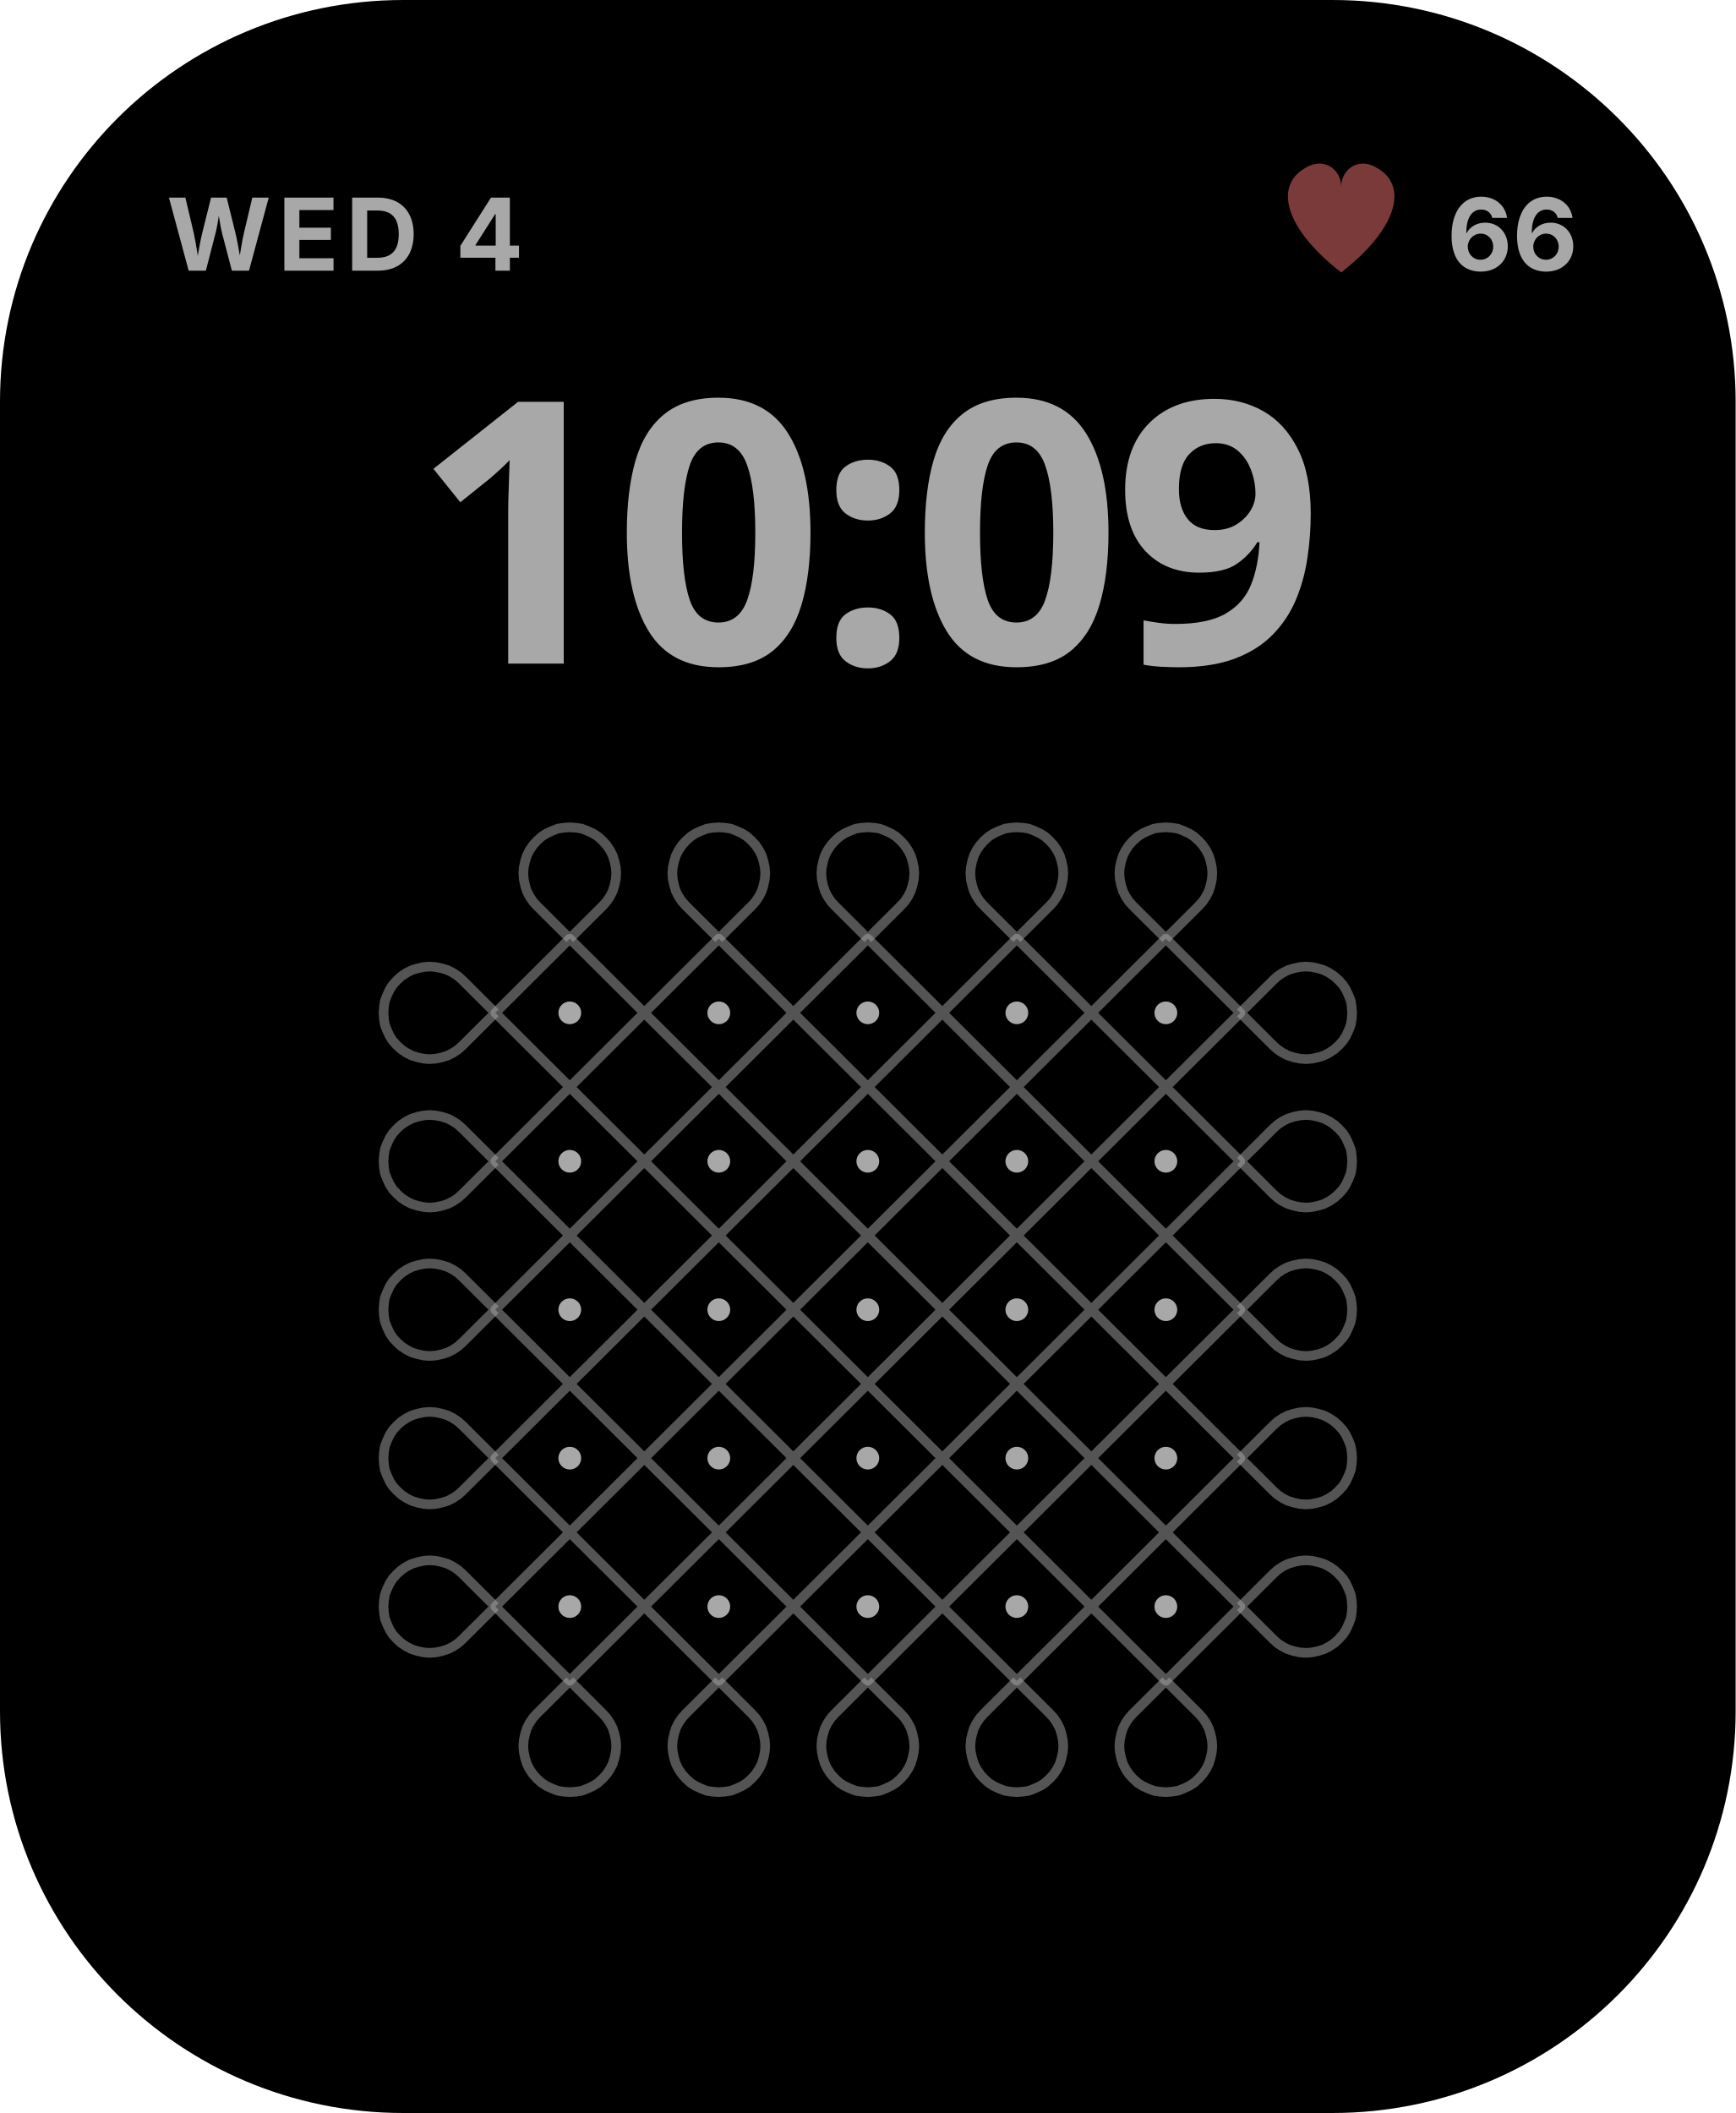
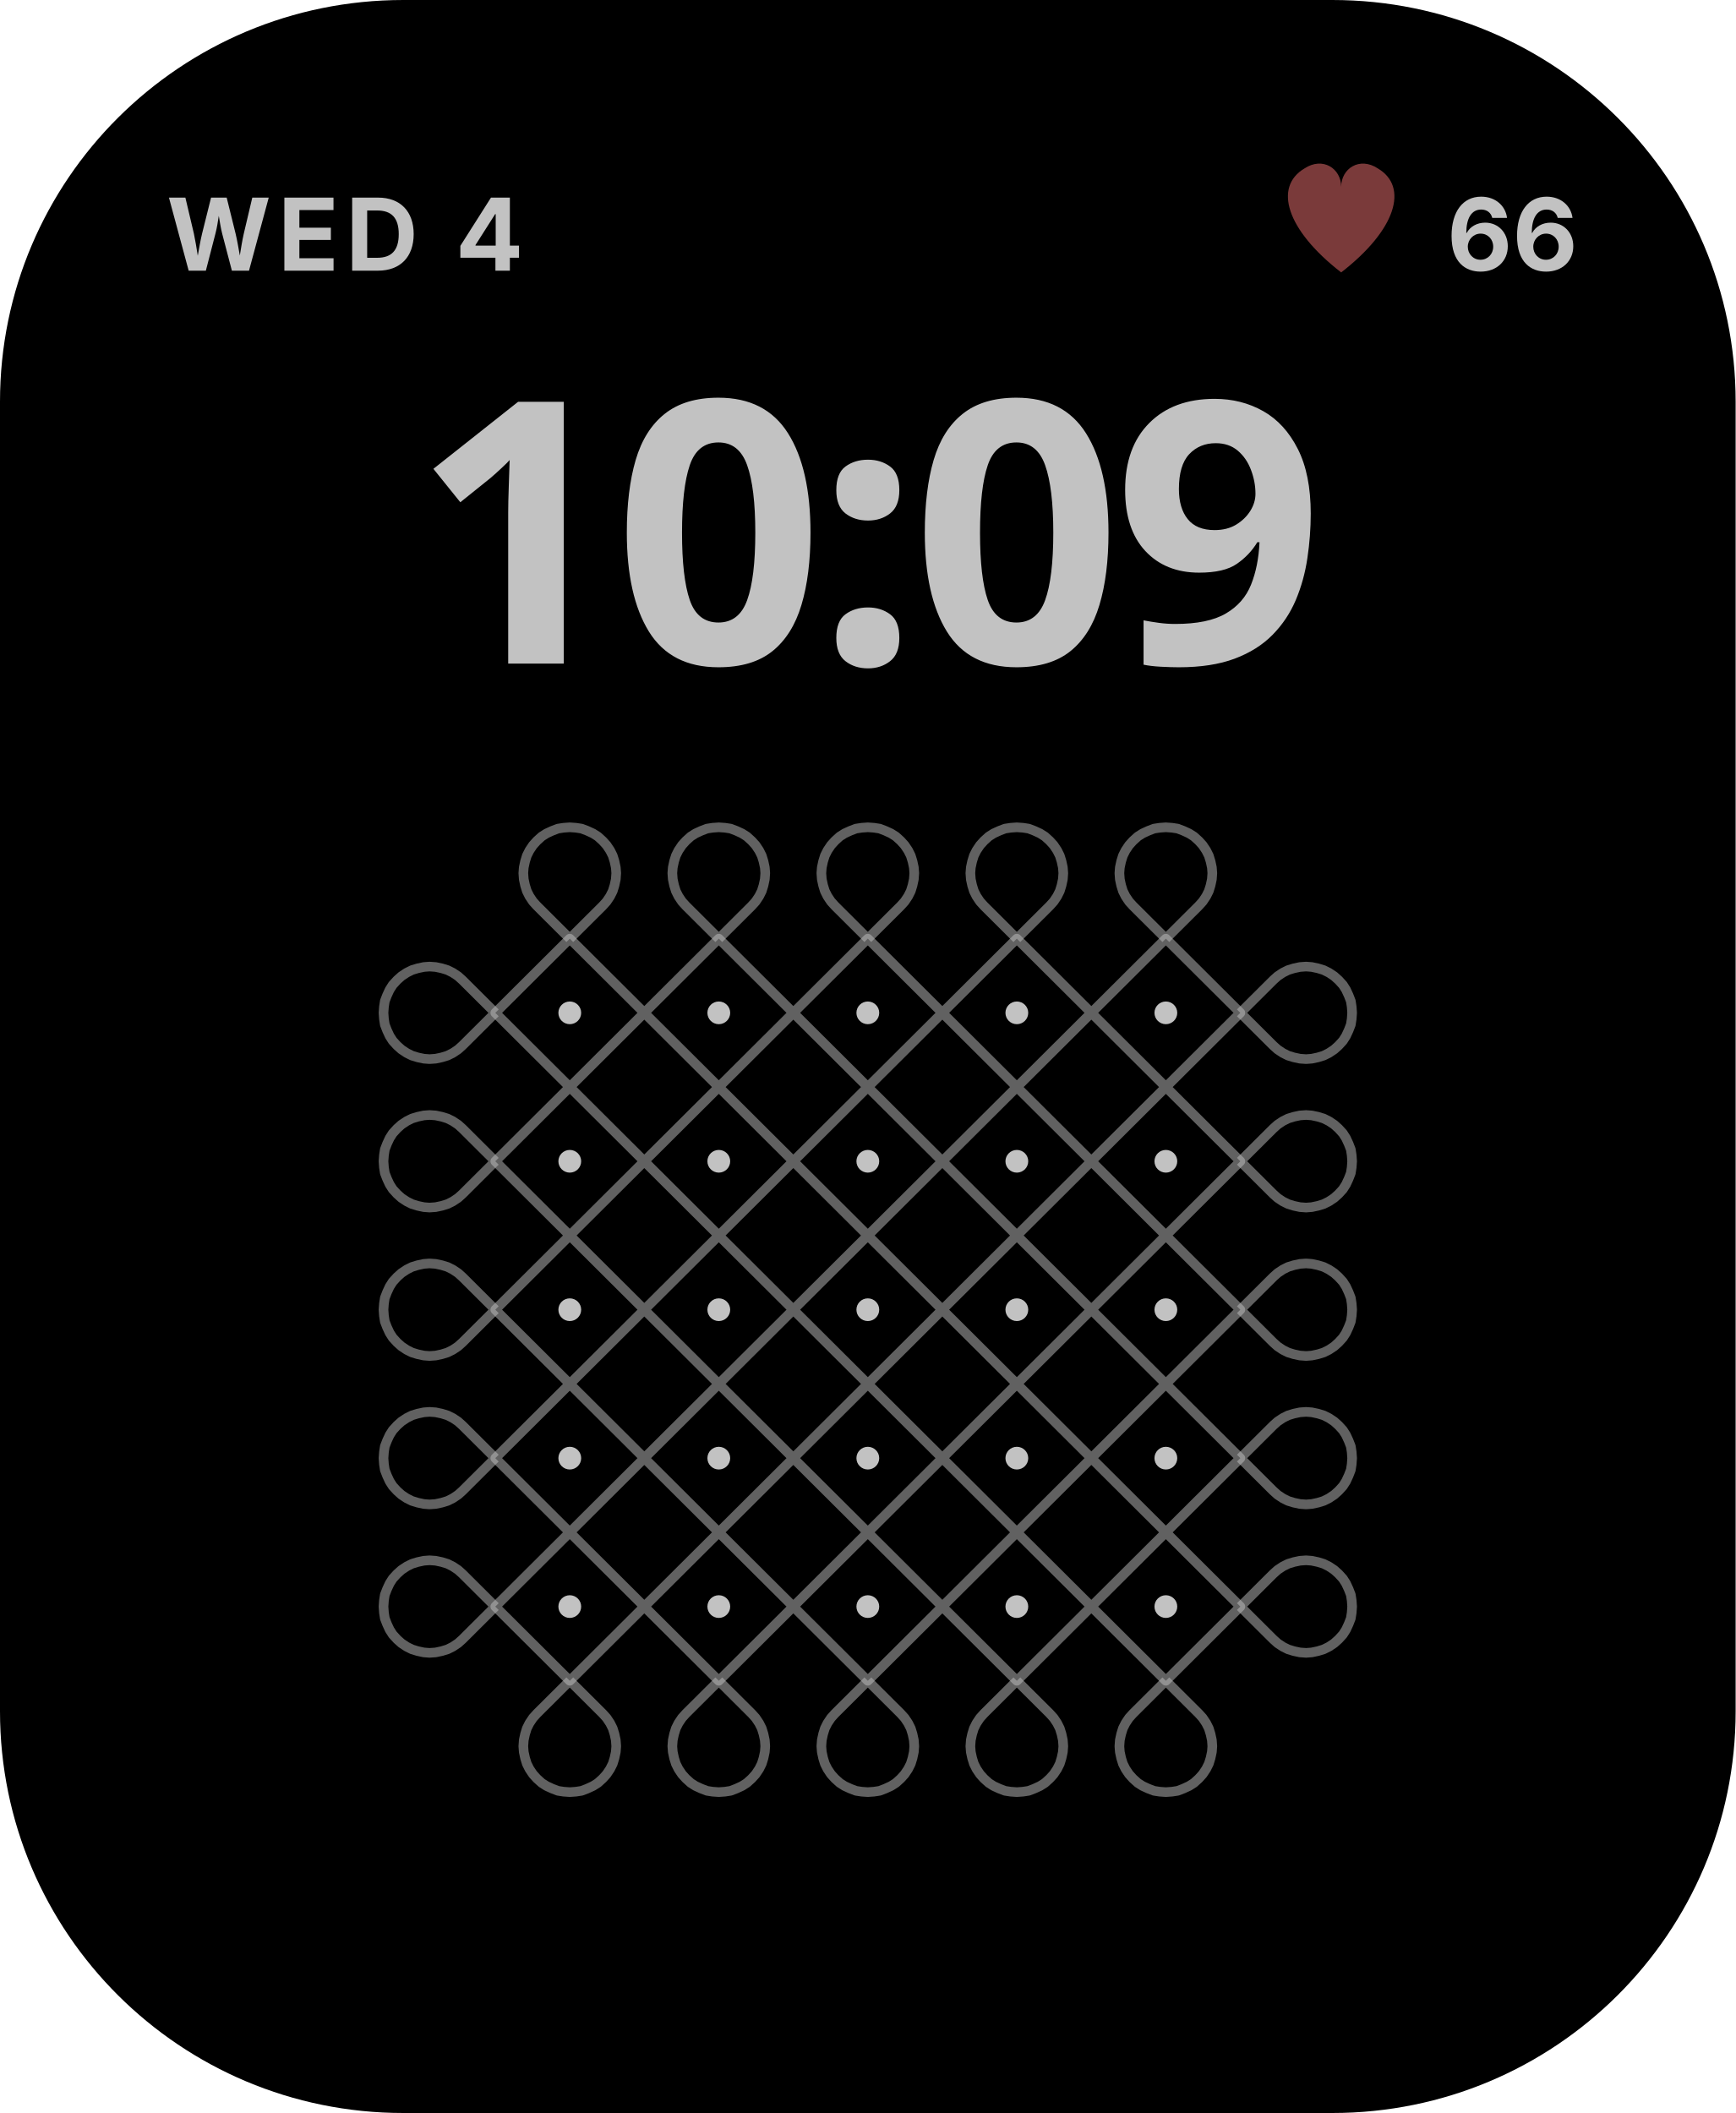
<svg xmlns="http://www.w3.org/2000/svg" width="368" height="448" preserveAspectRatio="none" viewBox="0 0 396 484">
  <defs>
    <clipPath id="thresholdaodc">
      <rect width="396" height="484" rx="92" />
    </clipPath>
    <filter id="thresholdaodb" x="-60%" y="-60%" width="220%" height="220%">
      <feGaussianBlur stdDeviation="40" />
    </filter>
    <filter id="thresholdaods" x="-60%" y="-60%" width="220%" height="220%">
      <feGaussianBlur stdDeviation="8" />
    </filter>
  </defs>
  <g clip-path="url(#thresholdaodc)">
    <defs>
      <filter id="thglow" x="-20%" y="-20%" width="140%" height="140%">
        <feGaussianBlur stdDeviation="6" />
      </filter>
    </defs>
    <rect width="396" height="484" fill="#000" />
-     <text x="38" y="62" text-anchor="start" font-family="Inter" font-size="23" font-weight="700" fill="#a8a8a8" letter-spacing="1.5">WED 4</text>
+     <text x="38" y="62" text-anchor="start" font-family="Inter" font-size="23" font-weight="700" fill="#c2c2c2" letter-spacing="1.5">WED 4</text>
    <path transform="translate(306 54) scale(1.4)" fill="#7a3a3a" d="M0 6 C -9 -1 -11 -8 -6 -11 C -3 -13 0 -11 0 -8 C 0 -11 3 -13 6 -11 C 11 -8 9 -1 0 6Z" />
-     <text x="360" y="62" text-anchor="end" font-family="Inter" font-size="23" font-weight="700" fill="#a8a8a8">66</text>
-     <text x="198" y="152" text-anchor="middle" font-family="Gabarito" font-size="84" font-weight="800" fill="#a8a8a8" letter-spacing="-2">10:09</text>
-     <path d="M113.0 232.0 L130.0 215.0 M113.0 266.0 L164.0 215.0 M113.0 300.0 L198.0 215.0 M113.0 334.0 L232.0 215.0 M113.0 368.0 L266.0 215.0 M283.0 232.0 L130.0 385.0 M283.0 266.0 L164.0 385.0 M283.0 300.0 L198.0 385.0 M283.0 334.0 L232.0 385.0 M283.0 368.0 L266.0 385.0 M113.0 368.0 L130.0 385.0 M113.0 334.0 L164.0 385.0 M113.0 300.0 L198.0 385.0 M113.0 266.0 L232.0 385.0 M113.0 232.0 L266.0 385.0 M283.0 368.0 L130.0 215.0 M283.0 334.0 L164.0 215.0 M283.0 300.0 L198.0 215.0 M283.0 266.0 L232.0 215.0 M283.0 232.0 L266.0 215.0" fill="none" stroke="#a8a8a8" stroke-width="2.2" stroke-linecap="round" opacity="0.5" />
-     <path d="M130.0 215.0 L122.5 207.5 L121.6 206.5 L120.8 205.3 L120.2 204.1 L119.8 202.8 L119.5 201.4 L119.4 200.0 L119.5 198.7 L119.8 197.3 L120.2 196.0 L120.8 194.8 L121.6 193.6 L122.5 192.6 L123.6 191.6 L124.7 190.9 L126.0 190.3 L127.3 189.8 L128.6 189.6 L130.0 189.5 L131.4 189.6 L132.7 189.8 L134.0 190.3 L135.3 190.9 L136.4 191.6 L137.5 192.6 L138.4 193.6 L139.2 194.8 L139.8 196.0 L140.2 197.3 L140.5 198.7 L140.6 200.0 L140.5 201.4 L140.2 202.8 L139.8 204.1 L139.2 205.3 L138.4 206.5 L137.5 207.5 L130.0 215.0" fill="none" stroke="#a8a8a8" stroke-width="2.2" stroke-linejoin="round" opacity="0.5" />
-     <path d="M164.0 215.0 L156.5 207.5 L155.6 206.5 L154.8 205.3 L154.2 204.1 L153.8 202.8 L153.5 201.4 L153.4 200.0 L153.5 198.7 L153.8 197.3 L154.2 196.0 L154.8 194.8 L155.6 193.6 L156.5 192.6 L157.6 191.6 L158.7 190.9 L160.0 190.3 L161.3 189.8 L162.6 189.6 L164.0 189.5 L165.4 189.6 L166.7 189.8 L168.0 190.3 L169.3 190.9 L170.4 191.6 L171.5 192.6 L172.4 193.6 L173.2 194.8 L173.8 196.0 L174.2 197.3 L174.5 198.7 L174.6 200.0 L174.5 201.4 L174.2 202.8 L173.8 204.1 L173.2 205.3 L172.4 206.5 L171.5 207.5 L164.0 215.0" fill="none" stroke="#a8a8a8" stroke-width="2.2" stroke-linejoin="round" opacity="0.5" />
-     <path d="M198.0 215.0 L190.5 207.5 L189.6 206.5 L188.8 205.3 L188.2 204.1 L187.8 202.8 L187.5 201.4 L187.4 200.0 L187.5 198.7 L187.8 197.3 L188.2 196.0 L188.8 194.8 L189.6 193.6 L190.5 192.6 L191.6 191.6 L192.7 190.9 L194.0 190.3 L195.3 189.8 L196.6 189.6 L198.0 189.5 L199.4 189.6 L200.7 189.8 L202.0 190.3 L203.3 190.9 L204.4 191.6 L205.5 192.6 L206.4 193.6 L207.2 194.8 L207.8 196.0 L208.2 197.3 L208.5 198.7 L208.6 200.0 L208.5 201.4 L208.2 202.8 L207.8 204.1 L207.2 205.3 L206.4 206.5 L205.5 207.5 L198.0 215.0" fill="none" stroke="#a8a8a8" stroke-width="2.2" stroke-linejoin="round" opacity="0.5" />
-     <path d="M232.0 215.0 L224.5 207.5 L223.6 206.5 L222.8 205.3 L222.2 204.1 L221.8 202.8 L221.5 201.4 L221.4 200.0 L221.5 198.7 L221.8 197.3 L222.2 196.0 L222.8 194.8 L223.6 193.6 L224.5 192.6 L225.6 191.6 L226.7 190.9 L228.0 190.3 L229.3 189.8 L230.6 189.6 L232.0 189.5 L233.4 189.6 L234.7 189.8 L236.0 190.3 L237.3 190.9 L238.4 191.6 L239.5 192.6 L240.4 193.6 L241.2 194.8 L241.8 196.0 L242.2 197.3 L242.5 198.7 L242.6 200.0 L242.5 201.4 L242.2 202.8 L241.8 204.1 L241.2 205.3 L240.4 206.5 L239.5 207.5 L232.0 215.0" fill="none" stroke="#a8a8a8" stroke-width="2.2" stroke-linejoin="round" opacity="0.5" />
-     <path d="M266.0 215.0 L258.5 207.5 L257.6 206.5 L256.8 205.3 L256.2 204.1 L255.8 202.8 L255.5 201.4 L255.4 200.0 L255.5 198.7 L255.8 197.3 L256.2 196.0 L256.8 194.8 L257.6 193.6 L258.5 192.6 L259.6 191.6 L260.7 190.9 L262.0 190.3 L263.3 189.8 L264.6 189.6 L266.0 189.5 L267.4 189.6 L268.7 189.8 L270.0 190.3 L271.3 190.9 L272.4 191.6 L273.5 192.6 L274.4 193.6 L275.2 194.8 L275.8 196.0 L276.2 197.3 L276.5 198.7 L276.6 200.0 L276.5 201.4 L276.2 202.8 L275.8 204.1 L275.2 205.3 L274.4 206.5 L273.5 207.5 L266.0 215.0" fill="none" stroke="#a8a8a8" stroke-width="2.2" stroke-linejoin="round" opacity="0.5" />
-     <path d="M283.0 232.0 L290.5 224.5 L291.5 223.6 L292.7 222.8 L293.9 222.2 L295.2 221.8 L296.6 221.5 L298.0 221.4 L299.3 221.5 L300.7 221.8 L302.0 222.2 L303.2 222.8 L304.4 223.6 L305.4 224.5 L306.4 225.6 L307.1 226.7 L307.7 228.0 L308.2 229.3 L308.4 230.6 L308.5 232.0 L308.4 233.4 L308.2 234.7 L307.7 236.0 L307.1 237.3 L306.4 238.4 L305.4 239.5 L304.4 240.4 L303.2 241.2 L302.0 241.8 L300.7 242.2 L299.3 242.5 L298.0 242.6 L296.6 242.5 L295.2 242.2 L293.9 241.8 L292.7 241.2 L291.5 240.4 L290.5 239.5 L283.0 232.0" fill="none" stroke="#a8a8a8" stroke-width="2.2" stroke-linejoin="round" opacity="0.5" />
-     <path d="M283.0 266.0 L290.5 258.5 L291.5 257.6 L292.7 256.8 L293.9 256.2 L295.2 255.8 L296.6 255.5 L298.0 255.4 L299.3 255.5 L300.7 255.8 L302.0 256.2 L303.2 256.8 L304.4 257.6 L305.4 258.5 L306.4 259.6 L307.1 260.7 L307.7 262.0 L308.2 263.3 L308.4 264.6 L308.5 266.0 L308.4 267.4 L308.2 268.7 L307.7 270.0 L307.1 271.3 L306.4 272.4 L305.4 273.5 L304.4 274.4 L303.2 275.2 L302.0 275.8 L300.7 276.2 L299.3 276.5 L298.0 276.6 L296.6 276.5 L295.2 276.2 L293.9 275.8 L292.7 275.2 L291.5 274.4 L290.5 273.5 L283.0 266.0" fill="none" stroke="#a8a8a8" stroke-width="2.2" stroke-linejoin="round" opacity="0.5" />
-     <path d="M283.0 300.0 L290.5 292.5 L291.5 291.6 L292.7 290.8 L293.9 290.2 L295.2 289.8 L296.6 289.5 L298.0 289.4 L299.3 289.5 L300.7 289.8 L302.0 290.2 L303.2 290.8 L304.4 291.6 L305.4 292.5 L306.4 293.6 L307.1 294.7 L307.7 296.0 L308.2 297.3 L308.4 298.6 L308.5 300.0 L308.4 301.4 L308.2 302.7 L307.7 304.0 L307.1 305.3 L306.4 306.4 L305.4 307.5 L304.4 308.4 L303.2 309.2 L302.0 309.8 L300.7 310.2 L299.3 310.5 L298.0 310.6 L296.6 310.5 L295.2 310.2 L293.9 309.8 L292.7 309.2 L291.5 308.4 L290.5 307.5 L283.0 300.0" fill="none" stroke="#a8a8a8" stroke-width="2.2" stroke-linejoin="round" opacity="0.5" />
-     <path d="M283.0 334.0 L290.5 326.5 L291.5 325.6 L292.7 324.8 L293.9 324.2 L295.2 323.8 L296.6 323.5 L298.0 323.4 L299.3 323.5 L300.7 323.8 L302.0 324.2 L303.2 324.8 L304.4 325.6 L305.4 326.5 L306.4 327.6 L307.1 328.7 L307.7 330.0 L308.2 331.3 L308.4 332.6 L308.5 334.0 L308.4 335.4 L308.2 336.7 L307.7 338.0 L307.1 339.3 L306.4 340.4 L305.4 341.5 L304.4 342.4 L303.2 343.2 L302.0 343.8 L300.7 344.2 L299.3 344.5 L298.0 344.6 L296.6 344.5 L295.2 344.2 L293.9 343.8 L292.7 343.2 L291.5 342.4 L290.5 341.5 L283.0 334.0" fill="none" stroke="#a8a8a8" stroke-width="2.2" stroke-linejoin="round" opacity="0.5" />
-     <path d="M283.0 368.0 L290.5 360.5 L291.5 359.6 L292.7 358.8 L293.9 358.2 L295.2 357.8 L296.6 357.5 L298.0 357.4 L299.3 357.5 L300.7 357.8 L302.0 358.2 L303.2 358.8 L304.4 359.6 L305.4 360.5 L306.4 361.6 L307.1 362.7 L307.7 364.0 L308.2 365.3 L308.4 366.6 L308.5 368.0 L308.4 369.4 L308.2 370.7 L307.7 372.0 L307.1 373.3 L306.4 374.4 L305.4 375.5 L304.4 376.4 L303.2 377.2 L302.0 377.8 L300.7 378.2 L299.3 378.5 L298.0 378.6 L296.6 378.5 L295.2 378.2 L293.9 377.8 L292.7 377.2 L291.5 376.4 L290.5 375.5 L283.0 368.0" fill="none" stroke="#a8a8a8" stroke-width="2.2" stroke-linejoin="round" opacity="0.5" />
-     <path d="M266.0 385.0 L273.5 392.5 L274.4 393.5 L275.2 394.7 L275.8 395.9 L276.2 397.2 L276.5 398.6 L276.6 400.0 L276.5 401.3 L276.2 402.7 L275.8 404.0 L275.2 405.2 L274.4 406.4 L273.5 407.4 L272.4 408.4 L271.3 409.1 L270.0 409.7 L268.7 410.2 L267.4 410.4 L266.0 410.5 L264.6 410.4 L263.3 410.2 L262.0 409.7 L260.7 409.1 L259.6 408.4 L258.5 407.4 L257.6 406.4 L256.8 405.2 L256.2 404.0 L255.8 402.7 L255.5 401.3 L255.4 400.0 L255.5 398.6 L255.8 397.2 L256.2 395.9 L256.8 394.7 L257.6 393.5 L258.5 392.5 L266.0 385.0" fill="none" stroke="#a8a8a8" stroke-width="2.2" stroke-linejoin="round" opacity="0.5" />
-     <path d="M232.0 385.0 L239.5 392.5 L240.4 393.5 L241.2 394.7 L241.8 395.9 L242.2 397.2 L242.5 398.6 L242.6 400.0 L242.5 401.3 L242.2 402.7 L241.8 404.0 L241.2 405.2 L240.4 406.4 L239.5 407.4 L238.4 408.4 L237.3 409.1 L236.0 409.7 L234.7 410.2 L233.4 410.4 L232.0 410.5 L230.6 410.4 L229.3 410.2 L228.0 409.7 L226.7 409.1 L225.6 408.4 L224.5 407.4 L223.6 406.4 L222.8 405.2 L222.2 404.0 L221.8 402.7 L221.5 401.3 L221.4 400.0 L221.5 398.6 L221.8 397.2 L222.2 395.9 L222.8 394.7 L223.6 393.5 L224.5 392.5 L232.0 385.0" fill="none" stroke="#a8a8a8" stroke-width="2.2" stroke-linejoin="round" opacity="0.5" />
-     <path d="M198.0 385.0 L205.5 392.5 L206.4 393.5 L207.2 394.7 L207.8 395.9 L208.2 397.2 L208.5 398.6 L208.6 400.0 L208.5 401.3 L208.2 402.7 L207.8 404.0 L207.2 405.2 L206.4 406.4 L205.5 407.4 L204.4 408.4 L203.3 409.1 L202.0 409.7 L200.7 410.2 L199.4 410.4 L198.0 410.5 L196.6 410.4 L195.3 410.2 L194.0 409.7 L192.7 409.1 L191.6 408.4 L190.5 407.4 L189.6 406.4 L188.8 405.2 L188.2 404.0 L187.8 402.7 L187.5 401.3 L187.4 400.0 L187.5 398.6 L187.8 397.2 L188.2 395.9 L188.8 394.7 L189.6 393.5 L190.5 392.5 L198.0 385.0" fill="none" stroke="#a8a8a8" stroke-width="2.2" stroke-linejoin="round" opacity="0.5" />
-     <path d="M164.0 385.0 L171.5 392.5 L172.4 393.5 L173.2 394.7 L173.8 395.9 L174.2 397.2 L174.5 398.6 L174.6 400.0 L174.5 401.3 L174.2 402.7 L173.8 404.0 L173.2 405.2 L172.4 406.4 L171.5 407.4 L170.4 408.4 L169.3 409.1 L168.0 409.7 L166.7 410.2 L165.4 410.4 L164.0 410.5 L162.6 410.4 L161.3 410.2 L160.0 409.7 L158.7 409.1 L157.6 408.4 L156.5 407.4 L155.6 406.4 L154.8 405.2 L154.2 404.0 L153.8 402.7 L153.5 401.3 L153.4 400.0 L153.5 398.6 L153.8 397.2 L154.2 395.9 L154.8 394.7 L155.6 393.5 L156.5 392.5 L164.0 385.0" fill="none" stroke="#a8a8a8" stroke-width="2.2" stroke-linejoin="round" opacity="0.5" />
-     <path d="M130.0 385.0 L137.5 392.5 L138.4 393.5 L139.2 394.7 L139.8 395.9 L140.2 397.2 L140.5 398.6 L140.6 400.0 L140.5 401.3 L140.2 402.7 L139.8 404.0 L139.2 405.2 L138.4 406.4 L137.5 407.4 L136.4 408.4 L135.3 409.1 L134.0 409.7 L132.7 410.2 L131.4 410.4 L130.0 410.5 L128.6 410.4 L127.3 410.2 L126.0 409.7 L124.7 409.1 L123.6 408.4 L122.5 407.4 L121.6 406.4 L120.8 405.2 L120.2 404.0 L119.8 402.7 L119.5 401.3 L119.4 400.0 L119.5 398.6 L119.8 397.2 L120.2 395.9 L120.8 394.7 L121.6 393.5 L122.5 392.5 L130.0 385.0" fill="none" stroke="#a8a8a8" stroke-width="2.2" stroke-linejoin="round" opacity="0.5" />
-     <path d="M113.0 368.0 L105.5 375.5 L104.5 376.4 L103.3 377.2 L102.1 377.8 L100.8 378.2 L99.4 378.5 L98.0 378.6 L96.7 378.5 L95.3 378.2 L94.0 377.8 L92.8 377.2 L91.6 376.4 L90.6 375.5 L89.6 374.4 L88.9 373.3 L88.3 372.0 L87.8 370.7 L87.6 369.4 L87.5 368.0 L87.6 366.6 L87.8 365.3 L88.3 364.0 L88.9 362.7 L89.6 361.6 L90.6 360.5 L91.6 359.6 L92.8 358.8 L94.0 358.2 L95.3 357.8 L96.7 357.5 L98.0 357.4 L99.4 357.5 L100.8 357.8 L102.1 358.2 L103.3 358.8 L104.5 359.6 L105.5 360.5 L113.0 368.0" fill="none" stroke="#a8a8a8" stroke-width="2.2" stroke-linejoin="round" opacity="0.5" />
-     <path d="M113.0 334.0 L105.5 341.5 L104.5 342.4 L103.3 343.2 L102.1 343.8 L100.8 344.2 L99.4 344.5 L98.0 344.6 L96.7 344.5 L95.3 344.2 L94.0 343.8 L92.8 343.2 L91.6 342.4 L90.6 341.5 L89.6 340.4 L88.9 339.3 L88.3 338.0 L87.8 336.7 L87.6 335.4 L87.5 334.0 L87.6 332.6 L87.8 331.3 L88.3 330.0 L88.9 328.7 L89.6 327.6 L90.6 326.5 L91.6 325.6 L92.8 324.8 L94.0 324.2 L95.3 323.8 L96.7 323.5 L98.0 323.4 L99.4 323.5 L100.8 323.8 L102.1 324.2 L103.3 324.8 L104.5 325.6 L105.5 326.5 L113.0 334.0" fill="none" stroke="#a8a8a8" stroke-width="2.2" stroke-linejoin="round" opacity="0.5" />
-     <path d="M113.0 300.0 L105.5 307.5 L104.5 308.4 L103.3 309.2 L102.1 309.8 L100.8 310.2 L99.4 310.5 L98.0 310.6 L96.7 310.5 L95.3 310.2 L94.0 309.8 L92.8 309.2 L91.6 308.4 L90.6 307.5 L89.6 306.4 L88.9 305.3 L88.3 304.0 L87.8 302.7 L87.6 301.4 L87.5 300.0 L87.6 298.6 L87.8 297.3 L88.3 296.0 L88.9 294.7 L89.6 293.6 L90.6 292.5 L91.6 291.6 L92.8 290.8 L94.0 290.2 L95.3 289.8 L96.7 289.5 L98.0 289.4 L99.4 289.5 L100.8 289.8 L102.1 290.2 L103.3 290.8 L104.5 291.6 L105.5 292.5 L113.0 300.0" fill="none" stroke="#a8a8a8" stroke-width="2.2" stroke-linejoin="round" opacity="0.5" />
-     <path d="M113.0 266.0 L105.5 273.5 L104.5 274.4 L103.3 275.2 L102.1 275.8 L100.8 276.2 L99.4 276.5 L98.0 276.6 L96.7 276.5 L95.3 276.2 L94.0 275.8 L92.8 275.2 L91.6 274.4 L90.6 273.5 L89.6 272.4 L88.9 271.3 L88.3 270.0 L87.8 268.7 L87.6 267.4 L87.5 266.0 L87.6 264.6 L87.8 263.3 L88.3 262.0 L88.9 260.7 L89.6 259.6 L90.6 258.5 L91.6 257.6 L92.8 256.8 L94.0 256.2 L95.3 255.8 L96.7 255.5 L98.0 255.4 L99.4 255.5 L100.8 255.8 L102.1 256.2 L103.3 256.8 L104.5 257.6 L105.5 258.5 L113.0 266.0" fill="none" stroke="#a8a8a8" stroke-width="2.2" stroke-linejoin="round" opacity="0.5" />
-     <path d="M113.0 232.0 L105.5 239.5 L104.5 240.4 L103.3 241.2 L102.1 241.8 L100.8 242.2 L99.4 242.5 L98.0 242.6 L96.7 242.5 L95.3 242.2 L94.0 241.8 L92.8 241.2 L91.6 240.4 L90.6 239.5 L89.6 238.4 L88.9 237.3 L88.3 236.0 L87.8 234.7 L87.6 233.4 L87.5 232.0 L87.6 230.6 L87.8 229.3 L88.3 228.0 L88.9 226.7 L89.6 225.6 L90.6 224.5 L91.6 223.6 L92.8 222.8 L94.0 222.2 L95.3 221.8 L96.7 221.5 L98.0 221.4 L99.4 221.5 L100.8 221.8 L102.1 222.2 L103.3 222.8 L104.5 223.6 L105.5 224.5 L113.0 232.0" fill="none" stroke="#a8a8a8" stroke-width="2.2" stroke-linejoin="round" opacity="0.5" />
-     <circle cx="130.0" cy="232.0" r="2.6" fill="#a8a8a8" />
-     <circle cx="130.0" cy="266.0" r="2.6" fill="#a8a8a8" />
-     <circle cx="130.0" cy="300.0" r="2.6" fill="#a8a8a8" />
-     <circle cx="130.0" cy="334.0" r="2.6" fill="#a8a8a8" />
-     <circle cx="130.0" cy="368.0" r="2.6" fill="#a8a8a8" />
-     <circle cx="164.0" cy="232.0" r="2.6" fill="#a8a8a8" />
-     <circle cx="164.0" cy="266.0" r="2.6" fill="#a8a8a8" />
-     <circle cx="164.0" cy="300.0" r="2.6" fill="#a8a8a8" />
-     <circle cx="164.0" cy="334.0" r="2.6" fill="#a8a8a8" />
-     <circle cx="164.0" cy="368.0" r="2.6" fill="#a8a8a8" />
-     <circle cx="198.0" cy="232.0" r="2.6" fill="#a8a8a8" />
-     <circle cx="198.0" cy="266.0" r="2.6" fill="#a8a8a8" />
-     <circle cx="198.0" cy="300.0" r="2.6" fill="#a8a8a8" />
-     <circle cx="198.0" cy="334.0" r="2.6" fill="#a8a8a8" />
-     <circle cx="198.0" cy="368.0" r="2.6" fill="#a8a8a8" />
-     <circle cx="232.0" cy="232.0" r="2.6" fill="#a8a8a8" />
-     <circle cx="232.0" cy="266.0" r="2.6" fill="#a8a8a8" />
-     <circle cx="232.0" cy="300.0" r="2.6" fill="#a8a8a8" />
-     <circle cx="232.0" cy="334.0" r="2.6" fill="#a8a8a8" />
-     <circle cx="232.0" cy="368.0" r="2.6" fill="#a8a8a8" />
-     <circle cx="266.0" cy="232.0" r="2.6" fill="#a8a8a8" />
-     <circle cx="266.0" cy="266.0" r="2.6" fill="#a8a8a8" />
-     <circle cx="266.0" cy="300.0" r="2.6" fill="#a8a8a8" />
-     <circle cx="266.0" cy="334.0" r="2.6" fill="#a8a8a8" />
-     <circle cx="266.0" cy="368.0" r="2.6" fill="#a8a8a8" />
+     <text x="360" y="62" text-anchor="end" font-family="Inter" font-size="23" font-weight="700" fill="#c2c2c2">66</text>
+     <text x="198" y="152" text-anchor="middle" font-family="Gabarito" font-size="84" font-weight="800" fill="#c2c2c2" letter-spacing="-2">10:09</text>
+     <path d="M113.0 232.0 L130.0 215.0 M113.0 266.0 L164.0 215.0 M113.0 300.0 L198.0 215.0 M113.0 334.0 L232.0 215.0 M113.0 368.0 L266.0 215.0 M283.0 232.0 L130.0 385.0 M283.0 266.0 L164.0 385.0 M283.0 300.0 L198.0 385.0 M283.0 334.0 L232.0 385.0 M283.0 368.0 L266.0 385.0 M113.0 368.0 L130.0 385.0 M113.0 334.0 L164.0 385.0 M113.0 300.0 L198.0 385.0 M113.0 266.0 L232.0 385.0 M113.0 232.0 L266.0 385.0 M283.0 368.0 L130.0 215.0 M283.0 334.0 L164.0 215.0 M283.0 300.0 L198.0 215.0 M283.0 266.0 L232.0 215.0 M283.0 232.0 L266.0 215.0" fill="none" stroke="#c2c2c2" stroke-width="2.2" stroke-linecap="round" opacity="0.5" />
+     <path d="M130.0 215.0 L122.5 207.5 L121.6 206.5 L120.8 205.3 L120.2 204.1 L119.8 202.8 L119.5 201.4 L119.4 200.0 L119.5 198.7 L119.8 197.3 L120.2 196.0 L120.8 194.8 L121.6 193.6 L122.5 192.6 L123.6 191.6 L124.7 190.9 L126.0 190.3 L127.3 189.8 L128.6 189.6 L130.0 189.5 L131.4 189.6 L132.7 189.8 L134.0 190.3 L135.3 190.9 L136.4 191.6 L137.5 192.6 L138.4 193.6 L139.2 194.8 L139.8 196.0 L140.2 197.3 L140.5 198.7 L140.6 200.0 L140.5 201.4 L140.2 202.8 L139.8 204.1 L139.2 205.3 L138.4 206.5 L137.5 207.5 L130.0 215.0" fill="none" stroke="#c2c2c2" stroke-width="2.2" stroke-linejoin="round" opacity="0.5" />
+     <path d="M164.0 215.0 L156.5 207.5 L155.6 206.5 L154.8 205.3 L154.2 204.1 L153.8 202.8 L153.5 201.4 L153.4 200.0 L153.5 198.7 L153.8 197.3 L154.2 196.0 L154.8 194.8 L155.6 193.6 L156.5 192.6 L157.6 191.6 L158.7 190.9 L160.0 190.3 L161.3 189.8 L162.6 189.6 L164.0 189.5 L165.4 189.6 L166.7 189.8 L168.0 190.3 L169.3 190.9 L170.4 191.6 L171.5 192.6 L172.4 193.6 L173.2 194.8 L173.8 196.0 L174.2 197.3 L174.5 198.7 L174.6 200.0 L174.5 201.4 L174.2 202.8 L173.8 204.1 L173.2 205.3 L172.4 206.5 L171.5 207.5 L164.0 215.0" fill="none" stroke="#c2c2c2" stroke-width="2.2" stroke-linejoin="round" opacity="0.5" />
+     <path d="M198.0 215.0 L190.5 207.5 L189.6 206.5 L188.8 205.3 L188.2 204.1 L187.8 202.8 L187.5 201.4 L187.4 200.0 L187.5 198.7 L187.8 197.3 L188.2 196.0 L188.8 194.8 L189.6 193.6 L190.5 192.6 L191.6 191.6 L192.7 190.9 L194.0 190.3 L195.3 189.8 L196.6 189.6 L198.0 189.5 L199.4 189.6 L200.7 189.8 L202.0 190.3 L203.3 190.9 L204.4 191.6 L205.5 192.6 L206.4 193.6 L207.2 194.8 L207.8 196.0 L208.2 197.3 L208.5 198.7 L208.6 200.0 L208.5 201.4 L208.2 202.8 L207.8 204.1 L207.2 205.3 L206.4 206.5 L205.5 207.5 L198.0 215.0" fill="none" stroke="#c2c2c2" stroke-width="2.2" stroke-linejoin="round" opacity="0.5" />
+     <path d="M232.0 215.0 L224.5 207.5 L223.6 206.5 L222.8 205.3 L222.2 204.1 L221.8 202.8 L221.5 201.4 L221.4 200.0 L221.5 198.7 L221.8 197.3 L222.2 196.0 L222.8 194.8 L223.6 193.6 L224.5 192.6 L225.6 191.6 L226.7 190.9 L228.0 190.3 L229.3 189.8 L230.6 189.6 L232.0 189.5 L233.4 189.6 L234.7 189.8 L236.0 190.3 L237.3 190.9 L238.4 191.6 L239.5 192.6 L240.4 193.6 L241.2 194.8 L241.8 196.0 L242.2 197.3 L242.5 198.7 L242.6 200.0 L242.5 201.4 L242.2 202.8 L241.8 204.1 L241.2 205.3 L240.4 206.5 L239.5 207.5 L232.0 215.0" fill="none" stroke="#c2c2c2" stroke-width="2.2" stroke-linejoin="round" opacity="0.5" />
+     <path d="M266.0 215.0 L258.5 207.5 L257.6 206.5 L256.8 205.3 L256.2 204.1 L255.8 202.8 L255.5 201.4 L255.4 200.0 L255.5 198.7 L255.8 197.3 L256.2 196.0 L256.8 194.8 L257.6 193.6 L258.5 192.6 L259.6 191.6 L260.7 190.9 L262.0 190.3 L263.3 189.8 L264.6 189.6 L266.0 189.5 L267.4 189.6 L268.7 189.8 L270.0 190.3 L271.3 190.9 L272.4 191.6 L273.5 192.6 L274.4 193.6 L275.2 194.8 L275.8 196.0 L276.2 197.3 L276.5 198.7 L276.6 200.0 L276.5 201.4 L276.2 202.8 L275.8 204.1 L275.2 205.3 L274.4 206.5 L273.5 207.5 L266.0 215.0" fill="none" stroke="#c2c2c2" stroke-width="2.2" stroke-linejoin="round" opacity="0.5" />
+     <path d="M283.0 232.0 L290.5 224.5 L291.5 223.6 L292.7 222.8 L293.9 222.2 L295.2 221.8 L296.6 221.5 L298.0 221.4 L299.3 221.5 L300.7 221.8 L302.0 222.2 L303.2 222.8 L304.4 223.6 L305.4 224.5 L306.4 225.6 L307.1 226.7 L307.7 228.0 L308.2 229.3 L308.4 230.6 L308.5 232.0 L308.4 233.4 L308.2 234.7 L307.7 236.0 L307.1 237.3 L306.4 238.4 L305.4 239.5 L304.4 240.4 L303.2 241.2 L302.0 241.8 L300.7 242.2 L299.3 242.5 L298.0 242.6 L296.6 242.5 L295.2 242.2 L293.9 241.8 L292.7 241.2 L291.5 240.4 L290.5 239.5 L283.0 232.0" fill="none" stroke="#c2c2c2" stroke-width="2.2" stroke-linejoin="round" opacity="0.5" />
+     <path d="M283.0 266.0 L290.5 258.5 L291.5 257.6 L292.7 256.8 L293.9 256.2 L295.2 255.8 L296.6 255.5 L298.0 255.4 L299.3 255.5 L300.7 255.8 L302.0 256.2 L303.2 256.8 L304.4 257.6 L305.4 258.5 L306.4 259.6 L307.1 260.7 L307.7 262.0 L308.2 263.3 L308.4 264.6 L308.5 266.0 L308.4 267.4 L308.2 268.7 L307.7 270.0 L307.1 271.3 L306.4 272.4 L305.4 273.5 L304.4 274.4 L303.2 275.2 L302.0 275.8 L300.7 276.2 L299.3 276.5 L298.0 276.6 L296.6 276.5 L295.2 276.2 L293.9 275.8 L292.7 275.2 L291.5 274.4 L290.5 273.5 L283.0 266.0" fill="none" stroke="#c2c2c2" stroke-width="2.2" stroke-linejoin="round" opacity="0.5" />
+     <path d="M283.0 300.0 L290.5 292.5 L291.5 291.6 L292.7 290.8 L293.9 290.2 L295.2 289.8 L296.6 289.5 L298.0 289.4 L299.3 289.5 L300.7 289.8 L302.0 290.2 L303.2 290.8 L304.4 291.6 L305.4 292.5 L306.4 293.6 L307.1 294.7 L307.7 296.0 L308.2 297.3 L308.4 298.6 L308.5 300.0 L308.4 301.4 L308.2 302.7 L307.7 304.0 L307.1 305.3 L306.4 306.4 L305.4 307.5 L304.4 308.4 L303.2 309.2 L302.0 309.8 L300.7 310.2 L299.3 310.5 L298.0 310.6 L296.6 310.5 L295.2 310.2 L293.9 309.8 L292.7 309.2 L291.5 308.4 L290.5 307.5 L283.0 300.0" fill="none" stroke="#c2c2c2" stroke-width="2.2" stroke-linejoin="round" opacity="0.5" />
+     <path d="M283.0 334.0 L290.5 326.5 L291.5 325.6 L292.7 324.8 L293.9 324.2 L295.2 323.8 L296.6 323.5 L298.0 323.4 L299.3 323.5 L300.7 323.8 L302.0 324.2 L303.2 324.8 L304.4 325.6 L305.4 326.5 L306.4 327.6 L307.1 328.7 L307.7 330.0 L308.2 331.3 L308.4 332.6 L308.5 334.0 L308.4 335.4 L308.2 336.7 L307.7 338.0 L307.1 339.3 L306.4 340.4 L305.4 341.5 L304.4 342.4 L303.2 343.2 L302.0 343.8 L300.7 344.2 L299.3 344.5 L298.0 344.6 L296.6 344.5 L295.2 344.2 L293.9 343.8 L292.7 343.2 L291.5 342.4 L290.5 341.5 L283.0 334.0" fill="none" stroke="#c2c2c2" stroke-width="2.2" stroke-linejoin="round" opacity="0.5" />
+     <path d="M283.0 368.0 L290.5 360.5 L291.5 359.6 L292.7 358.8 L293.9 358.2 L295.2 357.8 L296.6 357.5 L298.0 357.4 L299.3 357.5 L300.7 357.8 L302.0 358.2 L303.2 358.8 L304.4 359.6 L305.4 360.5 L306.4 361.6 L307.1 362.7 L307.7 364.0 L308.2 365.3 L308.4 366.6 L308.5 368.0 L308.4 369.4 L308.2 370.7 L307.7 372.0 L307.1 373.3 L306.4 374.4 L305.4 375.5 L304.4 376.4 L303.2 377.2 L302.0 377.8 L300.7 378.2 L299.3 378.5 L298.0 378.6 L296.6 378.5 L295.2 378.2 L293.9 377.8 L292.7 377.2 L291.5 376.4 L290.5 375.5 L283.0 368.0" fill="none" stroke="#c2c2c2" stroke-width="2.2" stroke-linejoin="round" opacity="0.5" />
+     <path d="M266.0 385.0 L273.5 392.5 L274.4 393.5 L275.2 394.7 L275.8 395.9 L276.2 397.2 L276.5 398.6 L276.6 400.0 L276.5 401.3 L276.2 402.7 L275.8 404.0 L275.2 405.2 L274.4 406.4 L273.5 407.4 L272.4 408.4 L271.3 409.1 L270.0 409.7 L268.7 410.2 L267.4 410.4 L266.0 410.5 L264.6 410.4 L263.3 410.2 L262.0 409.7 L260.7 409.1 L259.6 408.4 L258.5 407.4 L257.6 406.4 L256.8 405.2 L256.2 404.0 L255.8 402.7 L255.5 401.3 L255.4 400.0 L255.5 398.6 L255.8 397.2 L256.2 395.9 L256.8 394.7 L257.6 393.5 L258.5 392.5 L266.0 385.0" fill="none" stroke="#c2c2c2" stroke-width="2.2" stroke-linejoin="round" opacity="0.5" />
+     <path d="M232.0 385.0 L239.5 392.5 L240.4 393.5 L241.2 394.7 L241.8 395.9 L242.2 397.2 L242.5 398.6 L242.6 400.0 L242.5 401.3 L242.2 402.7 L241.8 404.0 L241.2 405.2 L240.4 406.4 L239.5 407.4 L238.4 408.4 L237.3 409.1 L236.0 409.7 L234.7 410.2 L233.4 410.4 L232.0 410.5 L230.6 410.4 L229.3 410.2 L228.0 409.7 L226.7 409.1 L225.6 408.4 L224.5 407.4 L223.6 406.4 L222.8 405.2 L222.2 404.0 L221.8 402.7 L221.5 401.3 L221.4 400.0 L221.5 398.6 L221.8 397.2 L222.2 395.9 L222.8 394.7 L223.6 393.5 L224.5 392.5 L232.0 385.0" fill="none" stroke="#c2c2c2" stroke-width="2.2" stroke-linejoin="round" opacity="0.5" />
+     <path d="M198.0 385.0 L205.5 392.5 L206.4 393.5 L207.2 394.7 L207.8 395.9 L208.2 397.2 L208.5 398.6 L208.6 400.0 L208.5 401.3 L208.2 402.7 L207.8 404.0 L207.2 405.2 L206.4 406.4 L205.5 407.4 L204.4 408.4 L203.3 409.1 L202.0 409.7 L200.7 410.2 L199.4 410.4 L198.0 410.5 L196.6 410.4 L195.3 410.2 L194.0 409.7 L192.7 409.1 L191.6 408.4 L190.5 407.4 L189.6 406.4 L188.8 405.2 L188.2 404.0 L187.8 402.7 L187.5 401.3 L187.4 400.0 L187.5 398.6 L187.8 397.2 L188.2 395.9 L188.8 394.7 L189.6 393.5 L190.5 392.5 L198.0 385.0" fill="none" stroke="#c2c2c2" stroke-width="2.2" stroke-linejoin="round" opacity="0.5" />
+     <path d="M164.0 385.0 L171.5 392.5 L172.4 393.5 L173.2 394.7 L173.8 395.9 L174.2 397.2 L174.5 398.6 L174.6 400.0 L174.5 401.3 L174.2 402.7 L173.8 404.0 L173.2 405.2 L172.4 406.4 L171.5 407.4 L170.4 408.4 L169.3 409.1 L168.0 409.7 L166.7 410.2 L165.4 410.4 L164.0 410.5 L162.6 410.4 L161.3 410.2 L160.0 409.7 L158.7 409.1 L157.6 408.4 L156.5 407.4 L155.6 406.4 L154.8 405.2 L154.2 404.0 L153.8 402.7 L153.5 401.3 L153.4 400.0 L153.5 398.6 L153.8 397.2 L154.2 395.9 L154.8 394.7 L155.6 393.5 L156.5 392.5 L164.0 385.0" fill="none" stroke="#c2c2c2" stroke-width="2.2" stroke-linejoin="round" opacity="0.5" />
+     <path d="M130.0 385.0 L137.5 392.5 L138.4 393.5 L139.2 394.7 L139.8 395.9 L140.2 397.2 L140.5 398.6 L140.6 400.0 L140.5 401.3 L140.2 402.7 L139.8 404.0 L139.2 405.2 L138.4 406.4 L137.5 407.4 L136.4 408.4 L135.3 409.1 L134.0 409.7 L132.7 410.2 L131.4 410.4 L130.0 410.5 L128.6 410.4 L127.3 410.2 L126.0 409.7 L124.7 409.1 L123.6 408.4 L122.5 407.4 L121.6 406.4 L120.8 405.2 L120.2 404.0 L119.8 402.7 L119.5 401.3 L119.4 400.0 L119.5 398.6 L119.8 397.2 L120.2 395.9 L120.8 394.7 L121.6 393.5 L122.5 392.5 L130.0 385.0" fill="none" stroke="#c2c2c2" stroke-width="2.2" stroke-linejoin="round" opacity="0.5" />
+     <path d="M113.0 368.0 L105.5 375.5 L104.5 376.4 L103.3 377.2 L102.1 377.8 L100.8 378.2 L99.4 378.5 L98.0 378.6 L96.7 378.5 L95.3 378.2 L94.0 377.8 L92.8 377.2 L91.6 376.4 L90.6 375.5 L89.6 374.4 L88.9 373.3 L88.3 372.0 L87.8 370.7 L87.6 369.4 L87.5 368.0 L87.6 366.6 L87.8 365.3 L88.3 364.0 L88.9 362.7 L89.6 361.6 L90.6 360.5 L91.6 359.6 L92.8 358.8 L94.0 358.2 L95.3 357.8 L96.7 357.5 L98.0 357.4 L99.4 357.5 L100.8 357.8 L102.1 358.2 L103.3 358.8 L104.5 359.6 L105.5 360.5 L113.0 368.0" fill="none" stroke="#c2c2c2" stroke-width="2.2" stroke-linejoin="round" opacity="0.5" />
+     <path d="M113.0 334.0 L105.5 341.5 L104.5 342.4 L103.3 343.2 L102.1 343.8 L100.8 344.2 L99.4 344.5 L98.0 344.6 L96.7 344.5 L95.3 344.2 L94.0 343.8 L92.8 343.2 L91.6 342.4 L90.6 341.5 L89.6 340.4 L88.9 339.3 L88.3 338.0 L87.8 336.7 L87.6 335.4 L87.5 334.0 L87.6 332.6 L87.8 331.3 L88.3 330.0 L88.9 328.7 L89.6 327.6 L90.6 326.5 L91.6 325.6 L92.8 324.8 L94.0 324.2 L95.3 323.8 L96.7 323.5 L98.0 323.4 L99.4 323.5 L100.8 323.8 L102.1 324.2 L103.3 324.8 L104.5 325.6 L105.5 326.5 L113.0 334.0" fill="none" stroke="#c2c2c2" stroke-width="2.2" stroke-linejoin="round" opacity="0.5" />
+     <path d="M113.0 300.0 L105.5 307.5 L104.5 308.4 L103.3 309.2 L102.1 309.8 L100.8 310.2 L99.4 310.5 L98.0 310.6 L96.7 310.5 L95.3 310.2 L94.0 309.8 L92.8 309.2 L91.6 308.4 L90.6 307.5 L89.6 306.4 L88.9 305.3 L88.3 304.0 L87.8 302.7 L87.6 301.4 L87.5 300.0 L87.6 298.6 L87.8 297.3 L88.3 296.0 L88.9 294.7 L89.6 293.6 L90.6 292.5 L91.6 291.6 L92.8 290.8 L94.0 290.2 L95.3 289.8 L96.7 289.5 L98.0 289.4 L99.4 289.5 L100.8 289.8 L102.1 290.2 L103.3 290.8 L104.5 291.6 L105.5 292.5 L113.0 300.0" fill="none" stroke="#c2c2c2" stroke-width="2.2" stroke-linejoin="round" opacity="0.5" />
+     <path d="M113.0 266.0 L105.5 273.5 L104.5 274.4 L103.3 275.2 L102.1 275.8 L100.8 276.2 L99.4 276.5 L98.0 276.6 L96.7 276.5 L95.3 276.2 L94.0 275.8 L92.8 275.2 L91.6 274.4 L90.6 273.5 L89.6 272.4 L88.9 271.3 L88.3 270.0 L87.8 268.7 L87.6 267.4 L87.5 266.0 L87.6 264.6 L87.8 263.3 L88.3 262.0 L88.9 260.7 L89.6 259.6 L90.6 258.5 L91.6 257.6 L92.8 256.8 L94.0 256.2 L95.3 255.8 L96.7 255.5 L98.0 255.4 L99.4 255.5 L100.8 255.8 L102.1 256.2 L103.3 256.8 L104.5 257.6 L105.5 258.5 L113.0 266.0" fill="none" stroke="#c2c2c2" stroke-width="2.2" stroke-linejoin="round" opacity="0.5" />
+     <path d="M113.0 232.0 L105.5 239.5 L104.5 240.4 L103.3 241.2 L102.1 241.8 L100.8 242.2 L99.4 242.5 L98.0 242.6 L96.7 242.5 L95.3 242.2 L94.0 241.8 L92.8 241.2 L91.6 240.4 L90.6 239.5 L89.6 238.4 L88.9 237.3 L88.3 236.0 L87.8 234.7 L87.6 233.4 L87.5 232.0 L87.6 230.6 L87.8 229.3 L88.3 228.0 L88.9 226.7 L89.6 225.6 L90.6 224.5 L91.6 223.6 L92.8 222.8 L94.0 222.2 L95.3 221.8 L96.7 221.5 L98.0 221.4 L99.4 221.5 L100.8 221.8 L102.1 222.2 L103.3 222.8 L104.5 223.6 L105.5 224.5 L113.0 232.0" fill="none" stroke="#c2c2c2" stroke-width="2.2" stroke-linejoin="round" opacity="0.5" />
+     <circle cx="130.0" cy="232.0" r="2.6" fill="#c2c2c2" />
+     <circle cx="130.0" cy="266.0" r="2.6" fill="#c2c2c2" />
+     <circle cx="130.0" cy="300.0" r="2.6" fill="#c2c2c2" />
+     <circle cx="130.0" cy="334.0" r="2.6" fill="#c2c2c2" />
+     <circle cx="130.0" cy="368.0" r="2.6" fill="#c2c2c2" />
+     <circle cx="164.0" cy="232.0" r="2.6" fill="#c2c2c2" />
+     <circle cx="164.0" cy="266.0" r="2.6" fill="#c2c2c2" />
+     <circle cx="164.0" cy="300.0" r="2.6" fill="#c2c2c2" />
+     <circle cx="164.0" cy="334.0" r="2.6" fill="#c2c2c2" />
+     <circle cx="164.0" cy="368.0" r="2.6" fill="#c2c2c2" />
+     <circle cx="198.0" cy="232.0" r="2.6" fill="#c2c2c2" />
+     <circle cx="198.0" cy="266.0" r="2.6" fill="#c2c2c2" />
+     <circle cx="198.0" cy="300.0" r="2.6" fill="#c2c2c2" />
+     <circle cx="198.0" cy="334.0" r="2.6" fill="#c2c2c2" />
+     <circle cx="198.0" cy="368.0" r="2.6" fill="#c2c2c2" />
+     <circle cx="232.0" cy="232.0" r="2.6" fill="#c2c2c2" />
+     <circle cx="232.0" cy="266.0" r="2.6" fill="#c2c2c2" />
+     <circle cx="232.0" cy="300.0" r="2.6" fill="#c2c2c2" />
+     <circle cx="232.0" cy="334.0" r="2.6" fill="#c2c2c2" />
+     <circle cx="232.0" cy="368.0" r="2.6" fill="#c2c2c2" />
+     <circle cx="266.0" cy="232.0" r="2.6" fill="#c2c2c2" />
+     <circle cx="266.0" cy="266.0" r="2.6" fill="#c2c2c2" />
+     <circle cx="266.0" cy="300.0" r="2.6" fill="#c2c2c2" />
+     <circle cx="266.0" cy="334.0" r="2.6" fill="#c2c2c2" />
+     <circle cx="266.0" cy="368.0" r="2.6" fill="#c2c2c2" />
  </g>
</svg>
